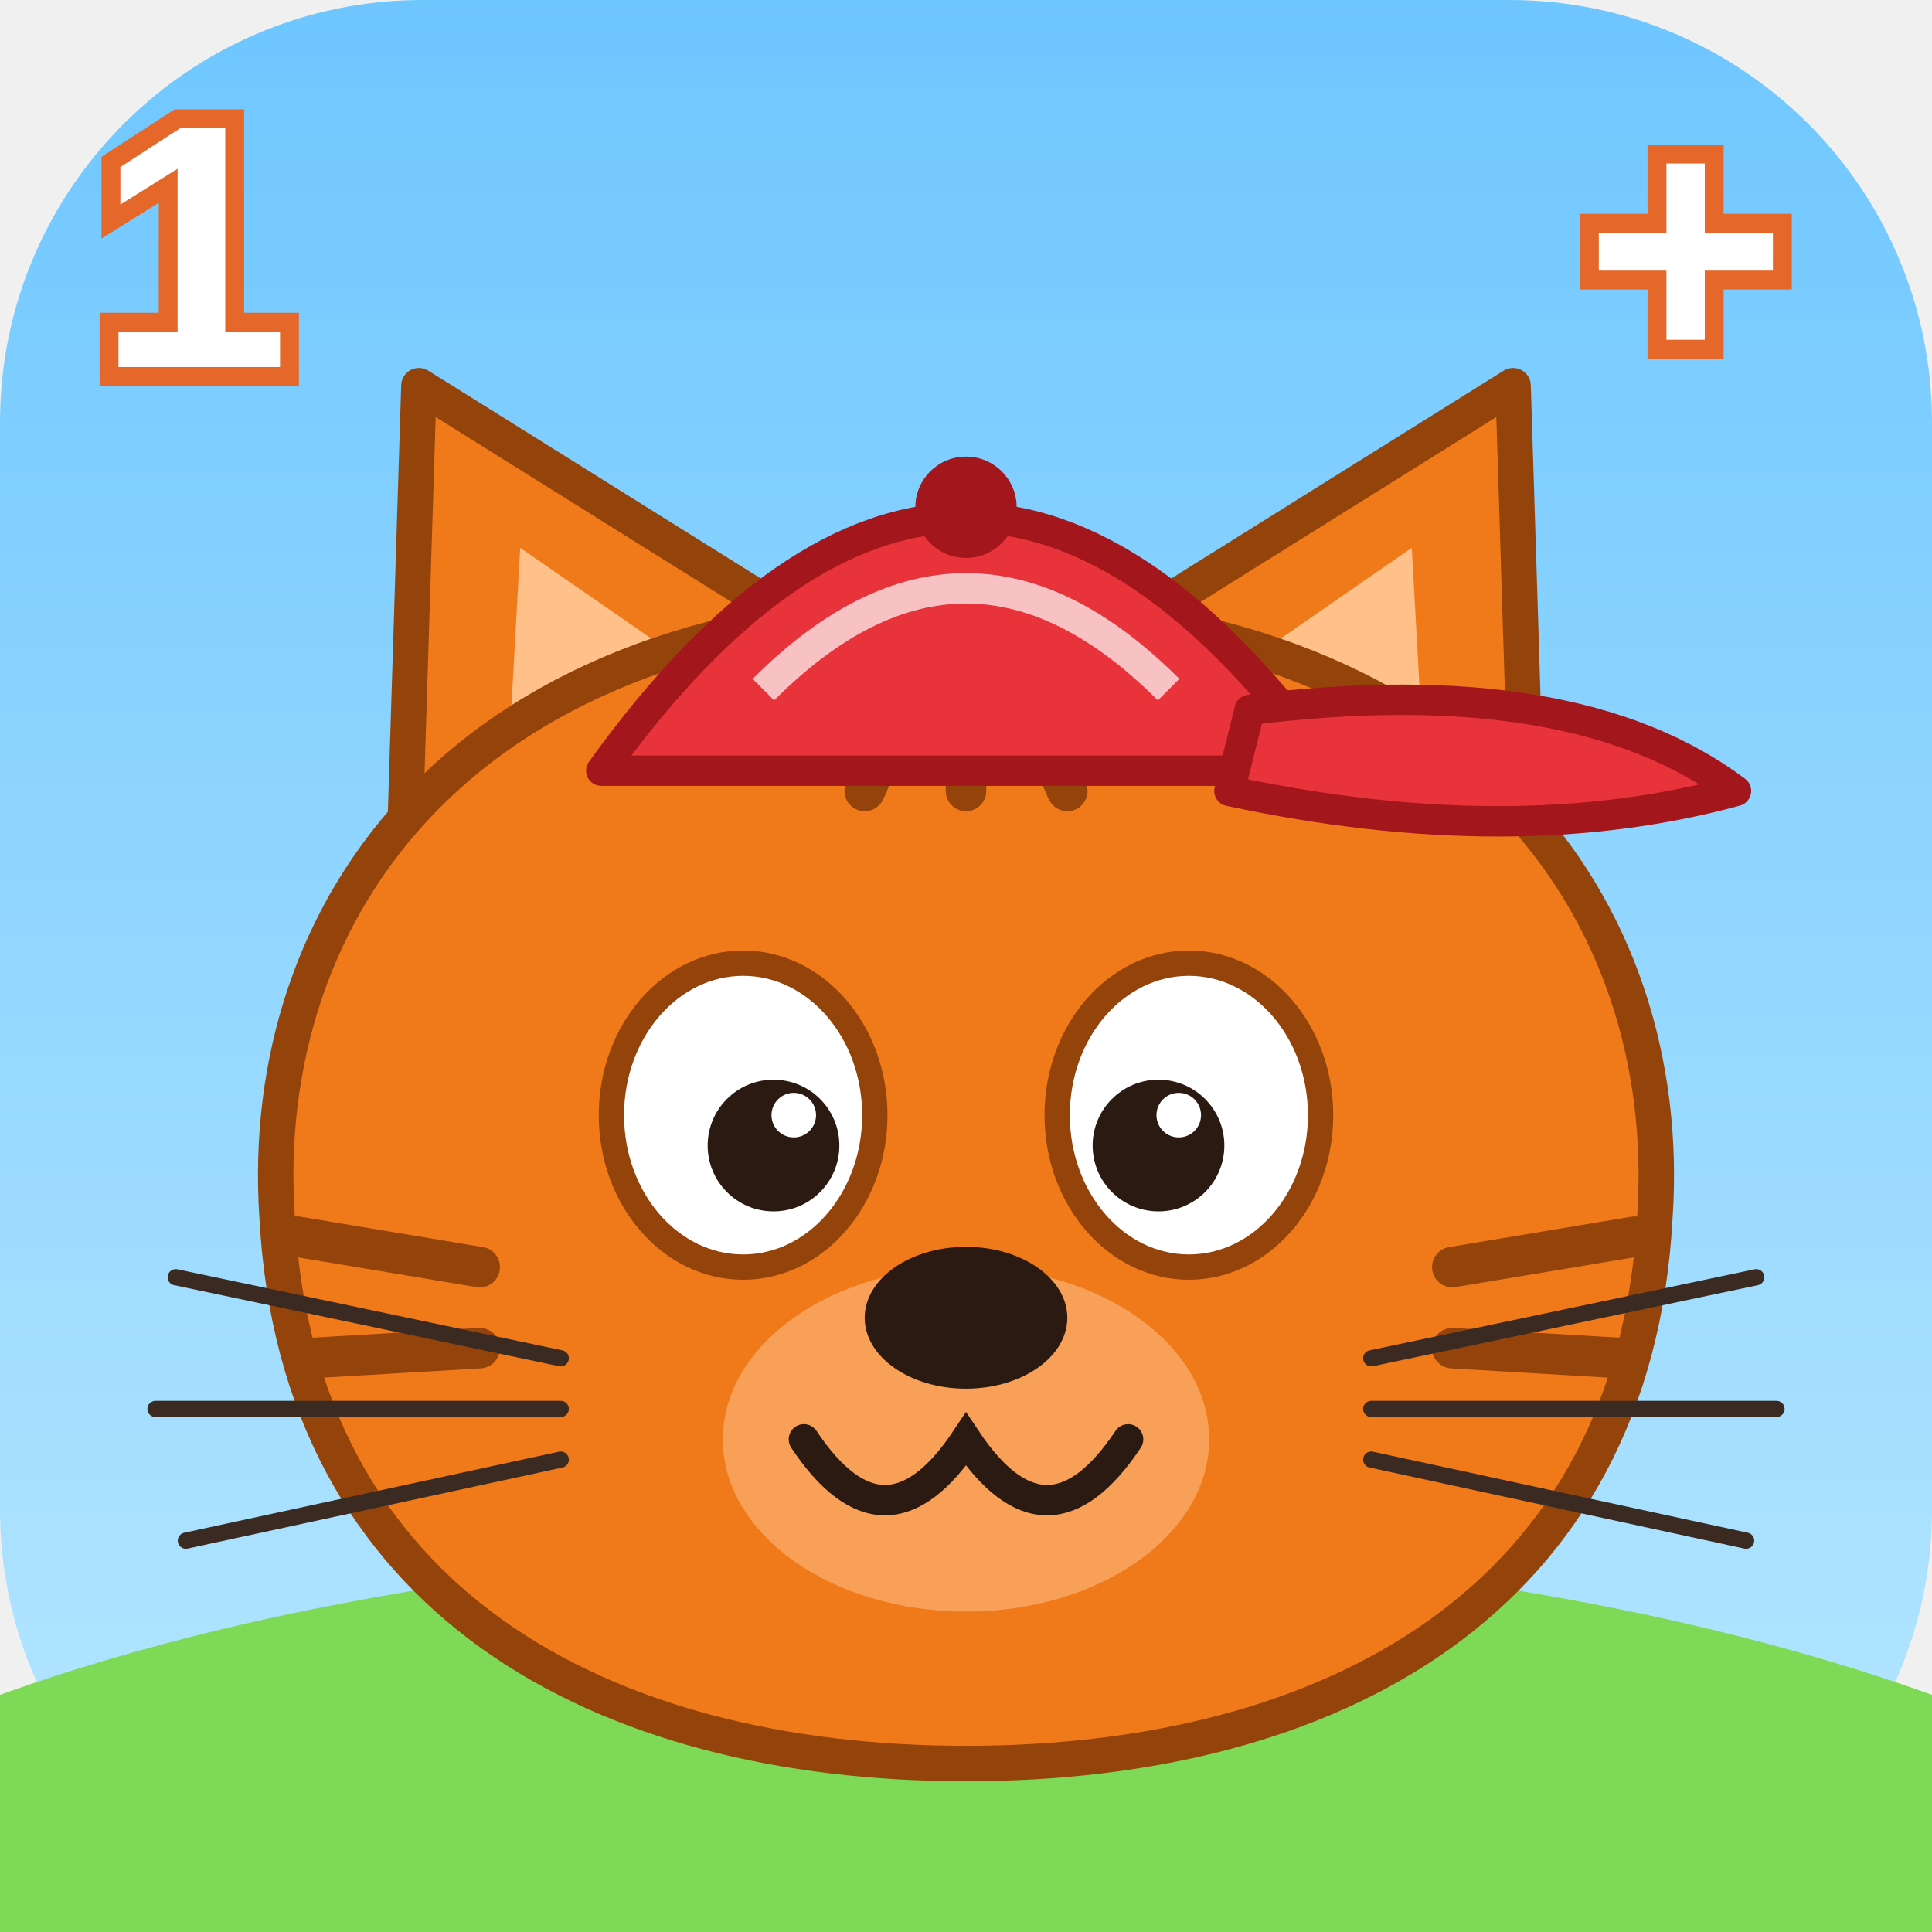
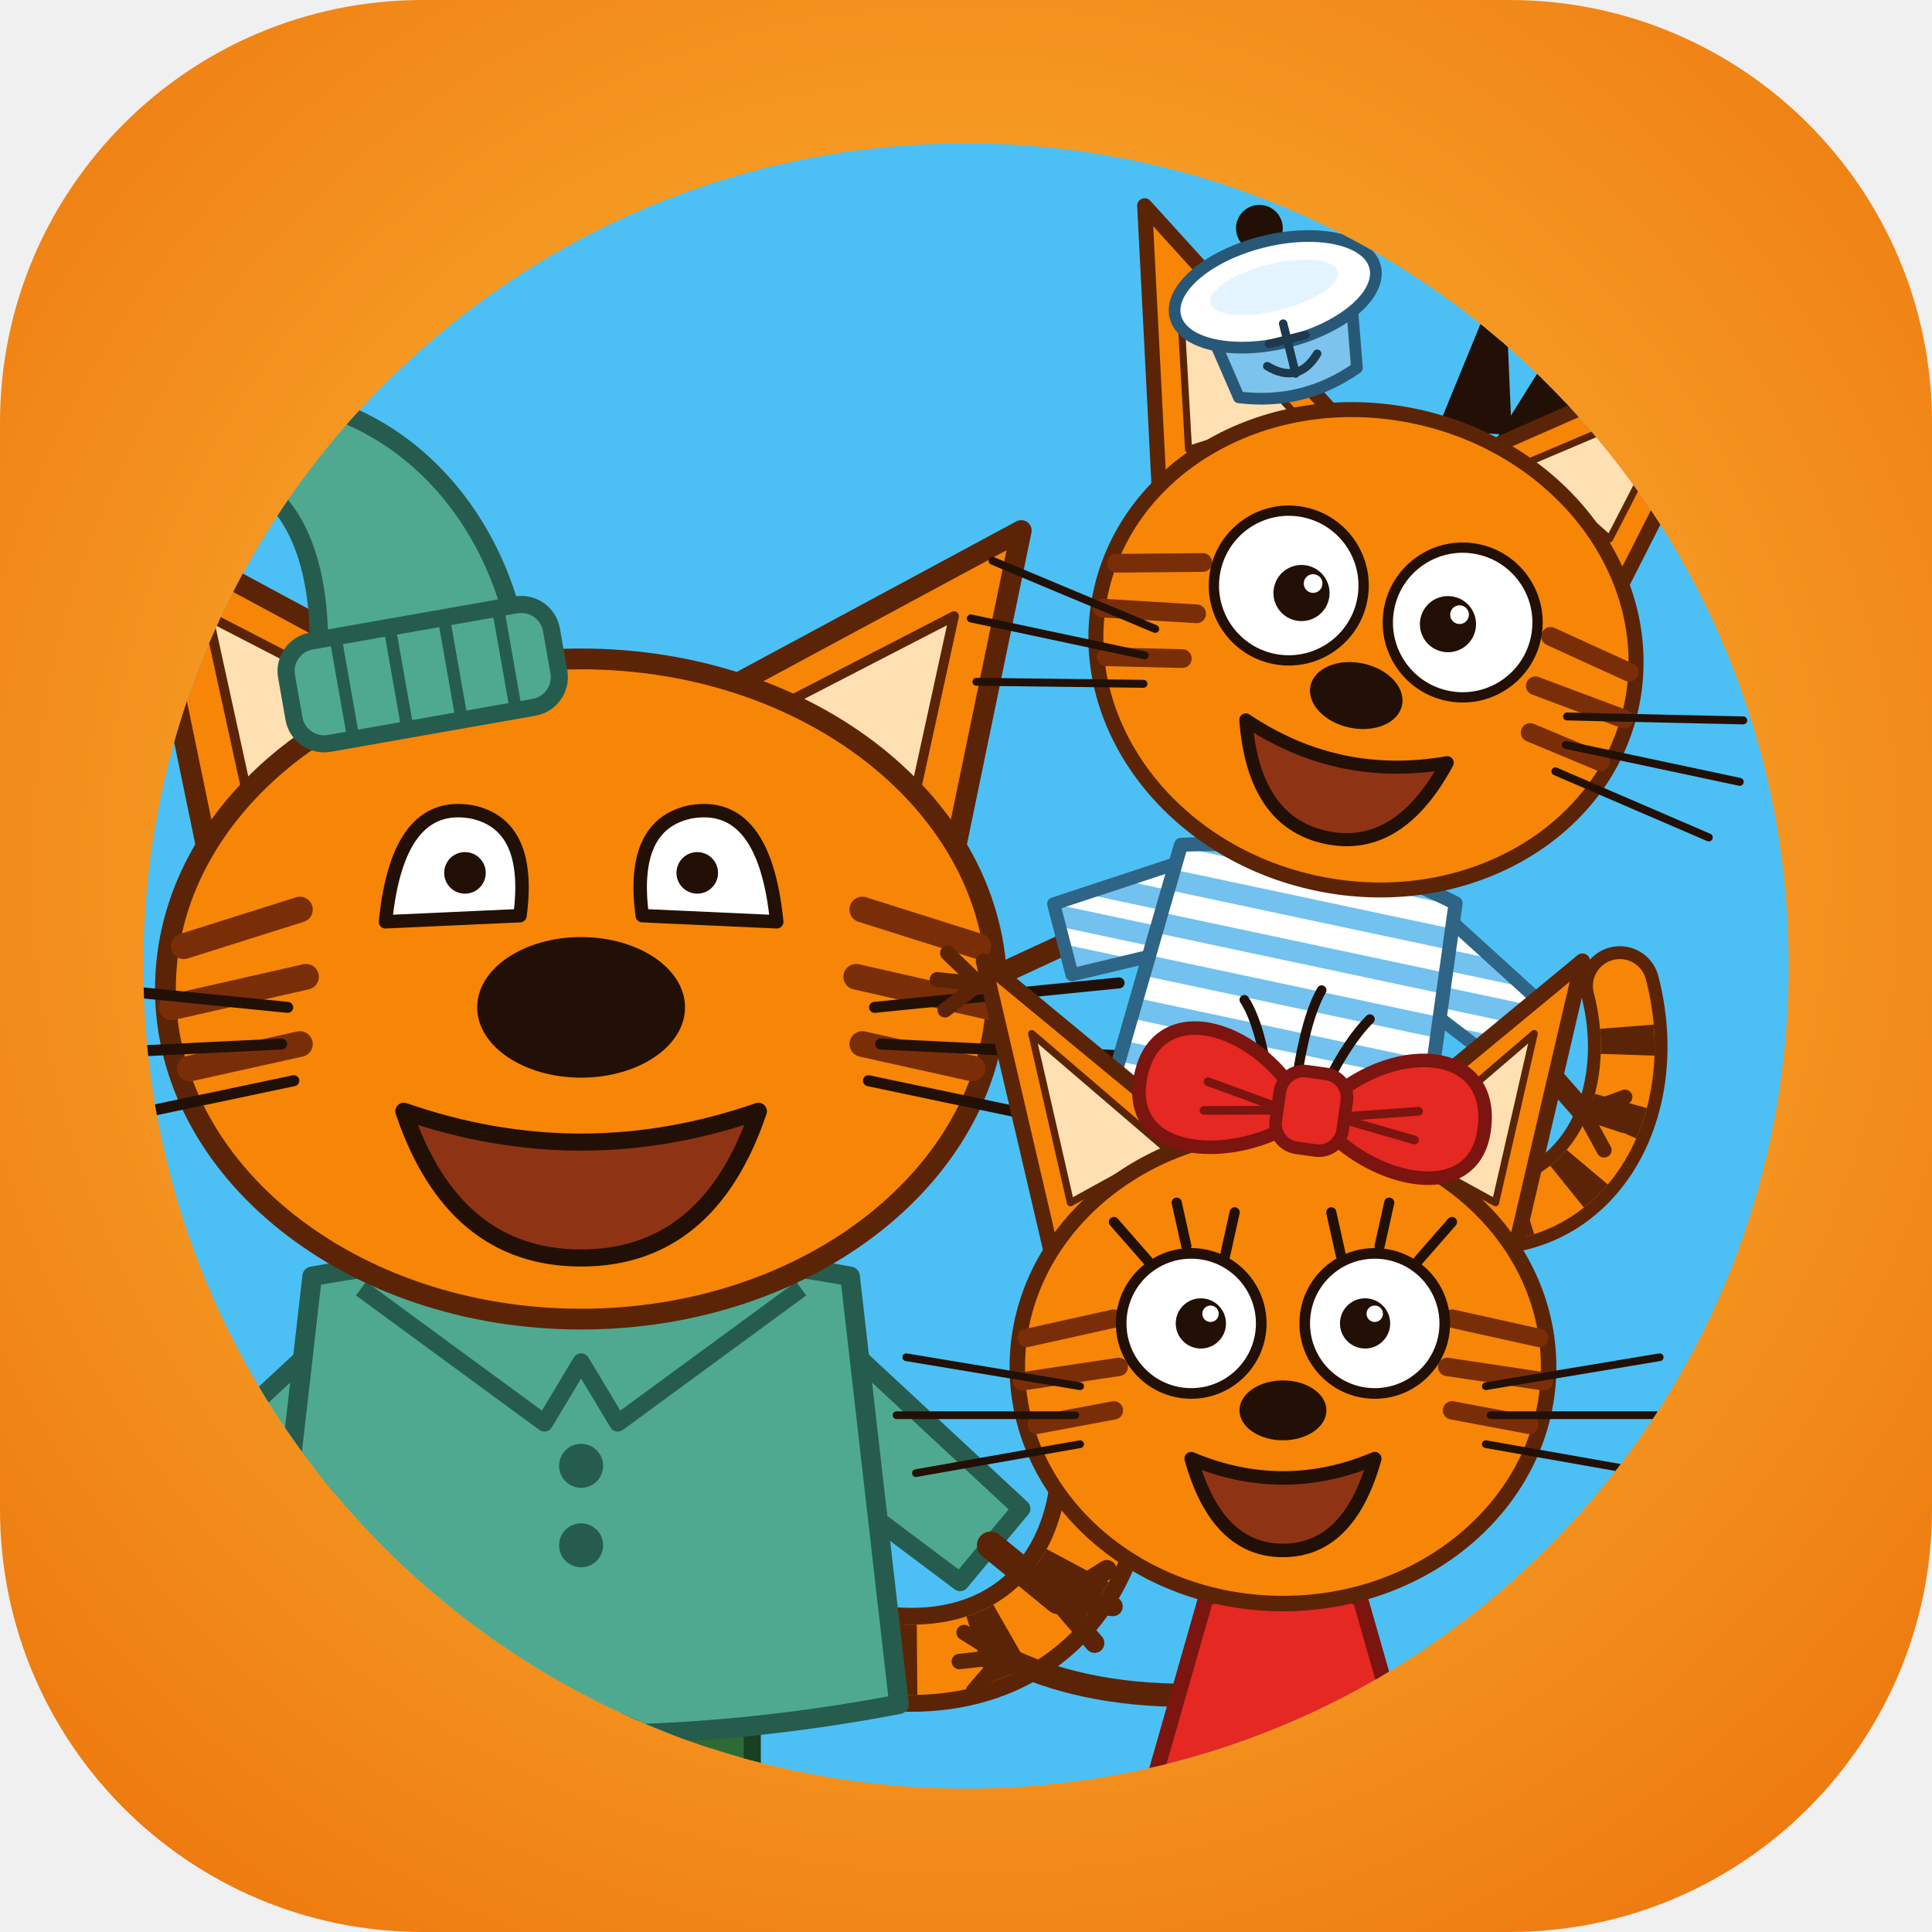
<svg xmlns="http://www.w3.org/2000/svg" viewBox="0 0 512 512">
  <defs>
-     <linearGradient id="g" x1="0" y1="0" x2="0" y2="1">
-       <stop offset="0" stop-color="#6EC6FF" />
-       <stop offset="1" stop-color="#B9E8FF" />
-     </linearGradient>
+     <radialGradient id="bg" cx="50%" cy="45%" r="65%">
+       <stop offset="0%" stop-color="#FFC23C" />
+       <stop offset="100%" stop-color="#EE7B10" />
+     </radialGradient>
+     <clipPath id="circ">
+       <circle cx="256" cy="256" r="218.0" />
+     </clipPath>
  </defs>
-   <rect width="512" height="512" rx="112" fill="url(#g)" />
-   <ellipse cx="256" cy="560" rx="380" ry="150" fill="#7ED957" />
-   <g transform="translate(-12.4878 48.51512) scale(2.684878)">
-     <g class="head">
-       <path d="M44 84 L46 20 L94 50 Z" fill="#F07A1A" stroke="#94440A" stroke-width="3.5" stroke-linejoin="round" />
-       <path d="M54 72 L56 36 L82 54 Z" fill="#FFC08A" />
-       <path d="M156 84 L154 20 L106 50 Z" fill="#F07A1A" stroke="#94440A" stroke-width="3.5" stroke-linejoin="round" />
-       <path d="M146 72 L144 36 L118 54 Z" fill="#FFC08A" />
-       <path d="M100 42 C 150 42, 170 72, 168 102 C 166 140, 136 156, 100 156 C 64 156, 34 140, 32 102 C 30 72, 50 42, 100 42 Z" fill="#F07A1A" stroke="#94440A" stroke-width="3.5" />
-       <g stroke="#94440A" stroke-width="4" stroke-linecap="round" fill="none">
-         <path d="M90 46 q3 8 0 14" />
-         <path d="M100 44 v16" />
-         <path d="M110 46 q-3 8 0 14" />
-         <path d="M34 104 l18 3" />
-         <path d="M35 116 l17 -1" />
-         <path d="M166 104 l-18 3" />
-         <path d="M165 116 l-17 -1" />
+   <rect width="512" height="512" rx="112" fill="url(#bg)" />
+   <circle cx="256" cy="256" r="218.0" fill="#4CC0F4" />
+   <g clip-path="url(#circ)">
+     <g transform="translate(0.0 0.0) scale(1.000)">
+       <g transform="translate(-8 92) scale(1.62)">
+         <path d="M146 214 C 180 220, 194 188, 180 160" stroke="#5C2406" stroke-width="17" fill="none" stroke-linecap="round" />
+         <path d="M146 214 C 180 220, 194 188, 180 160" stroke="#F78506" stroke-width="11.5" fill="none" stroke-linecap="round" />
+         <path d="M146 214 C 180 220, 194 188, 180 160" stroke="#5C2406" stroke-width="11.5" fill="none" stroke-dasharray="6 10" stroke-dashoffset="-3" />
+         <g stroke-linecap="round">
+           <line x1="82" y1="226" x2="82" y2="253" stroke="#5C2406" stroke-width="6" />
+           <line x1="118" y1="226" x2="118" y2="253" stroke="#5C2406" stroke-width="6" />
+         </g>
+         <rect x="72" y="218" width="20" height="24" rx="3" fill="#2E6A36" stroke="#194020" stroke-width="2.8" />
+         <rect x="108" y="218" width="20" height="24" rx="3" fill="#2E6A36" stroke="#194020" stroke-width="2.8" />
+         <ellipse cx="78" cy="256" rx="12" ry="6.5" fill="#6D3110" stroke="#221006" stroke-width="2.2" />
+         <ellipse cx="122" cy="256" rx="12" ry="6.5" fill="#6D3110" stroke="#221006" stroke-width="2.2" />
+         <g class="arm arm-l">
+           <path d="M56 164 L28 190 L38 202 L62 184 Z" fill="#4FA990" stroke="#265C4E" stroke-width="3" stroke-linejoin="round" />
+           <line x1="33" y1="196" x2="22" y2="205" stroke="#5C2406" stroke-width="4.5" stroke-linecap="round" />
+           <g stroke="#5C2406" stroke-width="3.2" stroke-linecap="round">
+             <line x1="22" y1="205" x2="14" y2="200" />
+             <line x1="22" y1="205" x2="13" y2="206" />
+             <line x1="22" y1="205" x2="16" y2="212" />
+           </g>
+         </g>
+         <g class="arm arm-r">
+           <path d="M144 164 L172 190 L162 202 L138 184 Z" fill="#4FA990" stroke="#265C4E" stroke-width="3" stroke-linejoin="round" />
+           <line x1="167" y1="196" x2="178" y2="205" stroke="#5C2406" stroke-width="4.5" stroke-linecap="round" />
+           <g stroke="#5C2406" stroke-width="3.2" stroke-linecap="round">
+             <line x1="178" y1="205" x2="186" y2="200" />
+             <line x1="178" y1="205" x2="187" y2="206" />
+             <line x1="178" y1="205" x2="184" y2="212" />
+           </g>
+         </g>
+         <path d="M56 152 Q100 144 144 152 L152 222 Q100 232 48 222 Z" fill="#4FA990" stroke="#265C4E" stroke-width="3.2" stroke-linejoin="round" />
+         <path d="M64 154 L94 176 L100 166 L106 176 L136 154" fill="none" stroke="#265C4E" stroke-width="2.8" stroke-linejoin="round" />
+         <circle cx="100" cy="183" r="3.6" fill="#265C4E" />
+         <circle cx="100" cy="196" r="3.6" fill="#265C4E" />
+         <g class="head">
+           <path d="M40 88 L28 30 L80 58 Z" fill="#F78506" stroke="#5C2406" stroke-width="3.4" stroke-linejoin="round" />
+           <path d="M46 76 L39 44 L70 60 Z" fill="#FFE0B2" stroke="#5C2406" stroke-width="1.6" stroke-linejoin="round" />
+           <path d="M160 88 L172 30 L120 58 Z" fill="#F78506" stroke="#5C2406" stroke-width="3.4" stroke-linejoin="round" />
+           <path d="M154 76 L161 44 L130 60 Z" fill="#FFE0B2" stroke="#5C2406" stroke-width="1.6" stroke-linejoin="round" />
+           <ellipse cx="100" cy="105" rx="68" ry="54" fill="#F78506" stroke="#5C2406" stroke-width="3.4" />
+           <g stroke="#7A2E08" stroke-width="4.2" stroke-linecap="round">
+             <path d="M35 98 L54 92" />
+             <path d="M33 108 L55 103" />
+             <path d="M36 118 L54 114" />
+             <path d="M165 98 L146 92" />
+             <path d="M167 108 L145 103" />
+             <path d="M164 118 L146 114" />
+           </g>
+           <g class="eyes">
+             <path d="M68 94 Q70 74 82 76 Q92 78 90 93 Z" fill="#fff" stroke="#221006" stroke-width="2.2" stroke-linejoin="round" />
+             <path d="M110 93 Q108 78 118 76 Q130 74 132 94 Z" fill="#fff" stroke="#221006" stroke-width="2.2" stroke-linejoin="round" />
+             <g class="pupils">
+               <circle cx="81" cy="86" r="3.4" fill="#221006" />
+               <circle cx="119" cy="86" r="3.4" fill="#221006" />
+             </g>
+           </g>
+           <ellipse cx="100" cy="108" rx="17" ry="11.5" fill="#221006" />
+           <g class="mouth">
+             <path class="m-happy" d="M71 125 Q100 135.08 129 125 Q120.88 149 100 149 Q79.12 149 71 125 Z" fill="#8E3415" stroke="#221006" stroke-width="2.8" stroke-linejoin="round" />
+             <g class="m-wow" display="none">
+               <path d="M69 123 Q100 128 131 123 Q123.2 155 100 155 Q76.8 155 69 123 Z" fill="#8E3415" stroke="#221006" stroke-width="2.8" stroke-linejoin="round" />
+               <ellipse cx="100" cy="147.8" rx="12.18" ry="6.72" fill="#E85C5C" />
+             </g>
+             <path class="m-sad" display="none" d="M76 143 Q100 127 124 143" fill="none" stroke="#221006" stroke-width="3.2" stroke-linecap="round" />
+           </g>
+           <g stroke="#221006" stroke-width="1.8" stroke-linecap="round">
+             <path d="M52 108 L12 104" />
+             <path d="M51 114 L10 116" />
+             <path d="M53 120 L15 128" />
+             <path d="M148 108 L188 104" />
+             <path d="M149 114 L190 116" />
+             <path d="M147 120 L185 128" />
+           </g>
+           <g class="hat">
+             <path d="M90 50 C 86 24, 66 6, 42 8 C 28 9, 20 18, 22 27 C 24 24, 30 20, 38 20 C 52 20, 58 34, 57 52 Z" fill="#4FA990" stroke="#265C4E" stroke-width="3" stroke-linejoin="round" />
+             <circle cx="22" cy="28" r="6.5" fill="#2E5D55" stroke="#1E3F39" stroke-width="2" />
+             <rect x="52" y="45" width="44" height="17" rx="5" transform="rotate(-10 74 53)" fill="#4FA990" stroke="#265C4E" stroke-width="2.8" />
+             <g stroke="#265C4E" stroke-width="2" transform="rotate(-10 74 53)">
+               <line x1="61" y1="46" x2="61" y2="61" />
+               <line x1="70" y1="46" x2="70" y2="61" />
+               <line x1="79" y1="46" x2="79" y2="61" />
+               <line x1="88" y1="46" x2="88" y2="61" />
+             </g>
+           </g>
+         </g>
      </g>
-       <ellipse cx="100" cy="124" rx="24" ry="17" fill="#FFC08A" opacity=".55" />
-       <g class="eyes">
-         <ellipse cx="78" cy="92" rx="13" ry="15" fill="#fff" stroke="#94440A" stroke-width="2.5" />
-         <ellipse cx="122" cy="92" rx="13" ry="15" fill="#fff" stroke="#94440A" stroke-width="2.5" />
-         <g class="pupils">
-           <circle cx="81" cy="95" r="6.5" fill="#2B1A12" />
-           <circle cx="83" cy="92" r="2.2" fill="#fff" />
-           <circle cx="119" cy="95" r="6.5" fill="#2B1A12" />
-           <circle cx="121" cy="92" r="2.2" fill="#fff" />
+       <g transform="translate(238 42) scale(1.24) rotate(12 100 105)">
+         <path d="M134 218 C 168 224, 182 192, 168 164" stroke="#5C2406" stroke-width="17" fill="none" stroke-linecap="round" />
+         <path d="M134 218 C 168 224, 182 192, 168 164" stroke="#F78506" stroke-width="11.5" fill="none" stroke-linecap="round" />
+         <path d="M134 218 C 168 224, 182 192, 168 164" stroke="#5C2406" stroke-width="11.5" fill="none" stroke-dasharray="6 10" stroke-dashoffset="-3" />
+         <g stroke="#5C2406" stroke-width="5.2" stroke-linecap="round">
+           <line x1="85" y1="224" x2="85" y2="253" />
+           <line x1="115" y1="224" x2="115" y2="253" />
+         </g>
+         <ellipse cx="81" cy="256" rx="12" ry="6.5" fill="#6D3110" stroke="#221006" stroke-width="2.2" />
+         <ellipse cx="119" cy="256" rx="12" ry="6.5" fill="#6D3110" stroke="#221006" stroke-width="2.2" />
+         <path d="M72 204 L128 204 L132 232 L104 232 L100 222 L96 232 L68 232 Z" fill="#4FA3D9" stroke="#28648C" stroke-width="3" stroke-linejoin="round" />
+         <defs>
+           <clipPath id="korzhik-shirt-2">
+             <path d="M70 154 Q100 146 130 154 L134 210 Q100 216 66 210 Z" />
+           </clipPath>
+           <clipPath id="korzhik-sl-2">
+             <path d="M70 158 L46 172 L53 186 L74 176 Z" />
+           </clipPath>
+           <clipPath id="korzhik-sr-2">
+             <path d="M130 158 L154 172 L147 186 L126 176 Z" />
+           </clipPath>
+         </defs>
+         <g class="arm arm-l">
+           <line x1="50" y1="180" x2="34" y2="192" stroke="#5C2406" stroke-width="4.6" stroke-linecap="round" />
+           <g stroke="#5C2406" stroke-width="3.2" stroke-linecap="round">
+             <line x1="34" y1="192" x2="26" y2="187" />
+             <line x1="34" y1="192" x2="25" y2="193" />
+             <line x1="34" y1="192" x2="28" y2="199" />
+           </g>
+           <path d="M70 158 L46 172 L53 186 L74 176 Z" fill="#fff" />
+           <g clip-path="url(#korzhik-sl-2)">
+             <rect x="20" y="156" width="160" height="4.5" fill="#72C1EE" />
+             <rect x="20" y="164" width="160" height="4.5" fill="#72C1EE" />
+             <rect x="20" y="172" width="160" height="4.5" fill="#72C1EE" />
+             <rect x="20" y="180" width="160" height="4.5" fill="#72C1EE" />
+             <rect x="20" y="188" width="160" height="4.5" fill="#72C1EE" />
+           </g>
+           <path d="M70 158 L46 172 L53 186 L74 176 Z" fill="none" stroke="#2E6485" stroke-width="2.8" stroke-linejoin="round" />
+         </g>
+         <g class="arm arm-r">
+           <line x1="150" y1="180" x2="166" y2="192" stroke="#5C2406" stroke-width="4.6" stroke-linecap="round" />
+           <g stroke="#5C2406" stroke-width="3.2" stroke-linecap="round">
+             <line x1="166" y1="192" x2="174" y2="187" />
+             <line x1="166" y1="192" x2="175" y2="193" />
+             <line x1="166" y1="192" x2="172" y2="199" />
+           </g>
+           <path d="M130 158 L154 172 L147 186 L126 176 Z" fill="#fff" />
+           <g clip-path="url(#korzhik-sr-2)">
+             <rect x="20" y="156" width="160" height="4.5" fill="#72C1EE" />
+             <rect x="20" y="164" width="160" height="4.5" fill="#72C1EE" />
+             <rect x="20" y="172" width="160" height="4.5" fill="#72C1EE" />
+             <rect x="20" y="180" width="160" height="4.5" fill="#72C1EE" />
+             <rect x="20" y="188" width="160" height="4.5" fill="#72C1EE" />
+           </g>
+           <path d="M130 158 L154 172 L147 186 L126 176 Z" fill="none" stroke="#2E6485" stroke-width="2.8" stroke-linejoin="round" />
+         </g>
+         <path d="M70 154 Q100 146 130 154 L134 210 Q100 216 66 210 Z" fill="#fff" />
+         <g clip-path="url(#korzhik-shirt-2)">
+           <rect x="20" y="150" width="160" height="4.5" fill="#72C1EE" />
+           <rect x="20" y="159.5" width="160" height="4.5" fill="#72C1EE" />
+           <rect x="20" y="169" width="160" height="4.5" fill="#72C1EE" />
+           <rect x="20" y="178.5" width="160" height="4.5" fill="#72C1EE" />
+           <rect x="20" y="188" width="160" height="4.5" fill="#72C1EE" />
+           <rect x="20" y="197.5" width="160" height="4.5" fill="#72C1EE" />
+           <rect x="20" y="207" width="160" height="4.5" fill="#72C1EE" />
+         </g>
+         <path d="M70 154 Q100 146 130 154 L134 210 Q100 216 66 210 Z" fill="none" stroke="#2E6485" stroke-width="3" stroke-linejoin="round" />
+         <g class="head">
+           <path d="M106 55 L112 22 L120 53 Z" fill="#221006" stroke="#221006" stroke-width="1.5" stroke-linejoin="round" />
+           <path d="M118 57 L130 24 L132 58 Z" fill="#221006" stroke="#221006" stroke-width="1.5" stroke-linejoin="round" />
+           <path d="M50 82 L34 22 L84 58 Z" fill="#F78506" stroke="#5C2406" stroke-width="3.2" stroke-linejoin="round" />
+           <path d="M54 71 L45 38 L75 59 Z" fill="#FFE0B2" stroke="#5C2406" stroke-width="1.5" stroke-linejoin="round" />
+           <path d="M150 82 L166 22 L116 58 Z" fill="#F78506" stroke="#5C2406" stroke-width="3.2" stroke-linejoin="round" />
+           <path d="M146 71 L155 38 L125 59 Z" fill="#FFE0B2" stroke="#5C2406" stroke-width="1.5" stroke-linejoin="round" />
+           <ellipse cx="100" cy="105" rx="58" ry="51" fill="#F78506" stroke="#5C2406" stroke-width="3.2" />
+           <g stroke="#7A2E08" stroke-width="4" stroke-linecap="round">
+             <path d="M44 98 L62 94" />
+             <path d="M43 108 L63 105" />
+             <path d="M46 118 L62 115" />
+             <path d="M156 98 L138 94" />
+             <path d="M157 108 L137 105" />
+             <path d="M154 118 L138 115" />
+           </g>
+           <g class="eyes">
+             <circle cx="81" cy="95" r="16" fill="#fff" stroke="#221006" stroke-width="2.2" />
+             <circle cx="119" cy="95" r="16" fill="#fff" stroke="#221006" stroke-width="2.2" />
+             <g class="pupils">
+               <circle cx="84" cy="96" r="6" fill="#221006" />
+               <circle cx="86" cy="93.5" r="2" fill="#fff" />
+               <circle cx="116" cy="96" r="6" fill="#221006" />
+               <circle cx="118" cy="93.5" r="2" fill="#fff" />
+             </g>
+           </g>
+           <ellipse cx="100" cy="115" rx="10" ry="7" fill="#221006" />
+           <g class="mouth">
+             <path class="m-happy" d="M78 125 Q100 133.82 122 125 Q115.84 146 100 146 Q84.16 146 78 125 Z" fill="#8E3415" stroke="#221006" stroke-width="2.8" stroke-linejoin="round" />
+             <g class="m-wow" display="none">
+               <path d="M76 123 Q100 128 124 123 Q117.6 151.25 100 151.25 Q82.4 151.25 76 123 Z" fill="#8E3415" stroke="#221006" stroke-width="2.8" stroke-linejoin="round" />
+               <ellipse cx="100" cy="144.95" rx="9.24" ry="5.88" fill="#E85C5C" />
+             </g>
+             <path class="m-sad" display="none" d="M83 140.75 Q100 127 117 140.75" fill="none" stroke="#221006" stroke-width="3.2" stroke-linecap="round" />
+           </g>
+           <g stroke="#221006" stroke-width="1.7" stroke-linecap="round">
+             <path d="M55 110 L18 103" />
+             <path d="M54 116 L16 116" />
+             <path d="M55 122 L20 129" />
+             <path d="M145 110 L182 103" />
+             <path d="M146 116 L184 116" />
+             <path d="M145 122 L180 129" />
+           </g>
+           <g class="sailor-hat" transform="translate(66 36) rotate(-26)">
+             <circle cx="0" cy="-16" r="5" fill="#221006" />
+             <path d="M-16 0 L-13 18 Q0 23 13 18 L16 0 Z" fill="#7CC4ED" stroke="#285878" stroke-width="2.5" stroke-linejoin="round" />
+             <ellipse cx="0" cy="-2" rx="22" ry="11" fill="#FFFFFF" stroke="#285878" stroke-width="2.5" />
+             <ellipse cx="0" cy="-3" rx="14" ry="5" fill="#E3F4FF" />
+             <g stroke="#1C394D" stroke-width="1.8" fill="none" stroke-linecap="round" stroke-linejoin="round">
+               <line x1="0" y1="5" x2="0" y2="16" />
+               <line x1="-4" y1="8.5" x2="4" y2="8.5" />
+               <path d="M-5.5 13 Q0 18.5 5.5 13" />
+             </g>
+           </g>
        </g>
      </g>
-       <ellipse cx="100" cy="112" rx="10" ry="7" fill="#2B1A12" />
-       <g class="mouth" stroke="#2B1A12" stroke-width="3" fill="none" stroke-linecap="round">
-         <path class="m-happy" d="M84 124 Q92 136 100 124 Q108 136 116 124" />
-         <ellipse class="m-wow" display="none" cx="100" cy="132" rx="7" ry="9" fill="#8A2C1C" stroke-width="2.5" />
-         <path class="m-sad" display="none" d="M88 134 Q100 126 112 134" />
-       </g>
-       <g stroke="#3a2a22" stroke-width="1.6" stroke-linecap="round">
-         <path d="M60 116 L22 108" />
-         <path d="M60 121 L20 121" />
-         <path d="M60 126 L23 134" />
-         <path d="M140 116 L178 108" />
-         <path d="M140 121 L180 121" />
-         <path d="M140 126 L177 134" />
+       <g transform="translate(212 224) scale(1.28)">
+         <path d="M130 222 C 164 228, 178 196, 164 168" stroke="#5C2406" stroke-width="17" fill="none" stroke-linecap="round" />
+         <path d="M130 222 C 164 228, 178 196, 164 168" stroke="#F78506" stroke-width="11.5" fill="none" stroke-linecap="round" />
+         <path d="M130 222 C 164 228, 178 196, 164 168" stroke="#5C2406" stroke-width="11.5" fill="none" stroke-dasharray="6 10" stroke-dashoffset="-3" />
+         <g stroke="#5C2406" stroke-width="5" stroke-linecap="round">
+           <line x1="88" y1="224" x2="88" y2="253" />
+           <line x1="112" y1="224" x2="112" y2="253" />
+         </g>
+         <ellipse cx="84" cy="256" rx="12" ry="6.5" fill="#6D3110" stroke="#221006" stroke-width="2.2" />
+         <ellipse cx="116" cy="256" rx="12" ry="6.5" fill="#6D3110" stroke="#221006" stroke-width="2.2" />
+         <g class="arm arm-l">
+           <path d="M80 176 Q58 176 42 168" stroke="#5C2406" stroke-width="4.8" fill="none" stroke-linecap="round" />
+           <g stroke="#5C2406" stroke-width="3.2" stroke-linecap="round">
+             <line x1="42" y1="168" x2="34" y2="163" />
+             <line x1="42" y1="168" x2="33" y2="169" />
+             <line x1="42" y1="168" x2="36" y2="175" />
+           </g>
+         </g>
+         <g class="arm arm-r">
+           <path d="M120 176 Q142 176 158 168" stroke="#5C2406" stroke-width="4.8" fill="none" stroke-linecap="round" />
+           <g stroke="#5C2406" stroke-width="3.2" stroke-linecap="round">
+             <line x1="158" y1="168" x2="166" y2="163" />
+             <line x1="158" y1="168" x2="167" y2="169" />
+             <line x1="158" y1="168" x2="164" y2="175" />
+           </g>
+         </g>
+         <path d="M84 156 Q100 150 116 156 L136 226 Q100 234 64 226 Z" fill="#E52822" stroke="#7C1410" stroke-width="3.2" stroke-linejoin="round" />
+         <g class="head">
+           <g stroke="#221006" stroke-width="2" fill="none" stroke-linecap="round">
+             <path d="M98 56 Q96 38 92 32" />
+             <path d="M102 55 Q104 37 108 30" />
+             <path d="M106 56 Q112 42 118 36" />
+           </g>
+           <path d="M52 84 L38 24 L84 62 Z" fill="#F78506" stroke="#5C2406" stroke-width="3.2" stroke-linejoin="round" />
+           <path d="M56 74 L48 39 L76 63 Z" fill="#FFE0B2" stroke="#5C2406" stroke-width="1.5" stroke-linejoin="round" />
+           <path d="M148 84 L162 24 L116 62 Z" fill="#F78506" stroke="#5C2406" stroke-width="3.2" stroke-linejoin="round" />
+           <path d="M144 74 L152 39 L124 63 Z" fill="#FFE0B2" stroke="#5C2406" stroke-width="1.5" stroke-linejoin="round" />
+           <ellipse cx="100" cy="108" rx="55" ry="49" fill="#F78506" stroke="#5C2406" stroke-width="3.2" />
+           <g stroke="#7A2E08" stroke-width="3.8" stroke-linecap="round">
+             <path d="M47 102 L65 98" />
+             <path d="M46 111 L66 108" />
+             <path d="M49 120 L65 117" />
+             <path d="M153 102 L135 98" />
+             <path d="M154 111 L134 108" />
+             <path d="M151 120 L135 117" />
+           </g>
+           <g class="eyes">
+             <g stroke="#221006" stroke-width="2.1" stroke-linecap="round">
+               <line x1="72" y1="86" x2="65" y2="78" />
+               <line x1="80" y1="83" x2="78" y2="74" />
+               <line x1="88" y1="85" x2="90" y2="76" />
+               <line x1="112" y1="85" x2="110" y2="76" />
+               <line x1="120" y1="83" x2="122" y2="74" />
+               <line x1="128" y1="86" x2="135" y2="78" />
+             </g>
+             <circle cx="81" cy="99" r="14.5" fill="#fff" stroke="#221006" stroke-width="2.2" />
+             <circle cx="119" cy="99" r="14.5" fill="#fff" stroke="#221006" stroke-width="2.2" />
+             <g class="pupils">
+               <circle cx="83" cy="99" r="5.2" fill="#221006" />
+               <circle cx="85" cy="97" r="1.7" fill="#fff" />
+               <circle cx="117" cy="99" r="5.2" fill="#221006" />
+               <circle cx="119" cy="97" r="1.7" fill="#fff" />
+             </g>
+           </g>
+           <ellipse cx="100" cy="117" rx="9" ry="6.2" fill="#221006" />
+           <g class="mouth">
+             <path class="m-happy" d="M81 127 Q100 134.98 119 127 Q113.68 146 100 146 Q86.32 146 81 127 Z" fill="#8E3415" stroke="#221006" stroke-width="2.8" stroke-linejoin="round" />
+             <g class="m-wow" display="none">
+               <path d="M79 125 Q100 130 121 125 Q115.2 150.75 100 150.75 Q84.8 150.75 79 125 Z" fill="#8E3415" stroke="#221006" stroke-width="2.8" stroke-linejoin="round" />
+               <ellipse cx="100" cy="145.05" rx="7.98" ry="5.32" fill="#E85C5C" />
+             </g>
+             <path class="m-sad" display="none" d="M86 141.25 Q100 129 114 141.25" fill="none" stroke="#221006" stroke-width="3.2" stroke-linecap="round" />
+           </g>
+           <g stroke="#221006" stroke-width="1.6" stroke-linecap="round">
+             <path d="M58 112 L22 106" />
+             <path d="M57 118 L20 118" />
+             <path d="M58 124 L24 130" />
+             <path d="M142 112 L178 106" />
+             <path d="M143 118 L180 118" />
+             <path d="M142 124 L176 130" />
+           </g>
+           <g class="bow" transform="rotate(8 106 54)">
+             <path d="M104 54 C 92 38, 70 36, 70 54 C 70 70, 92 68, 104 57 Z" fill="#E52822" stroke="#7C1410" stroke-width="2.8" stroke-linejoin="round" />
+             <path d="M108 54 C 120 38, 142 36, 142 54 C 142 70, 120 68, 108 57 Z" fill="#E52822" stroke="#7C1410" stroke-width="2.8" stroke-linejoin="round" />
+             <path d="M84 52 L98 55 M84 58 L98 56 M128 52 L114 55 M128 58 L114 56" stroke="#7C1410" stroke-width="1.8" stroke-linecap="round" />
+             <rect x="99" y="47" width="14" height="16" rx="5" fill="#E52822" stroke="#7C1410" stroke-width="2.6" />
+           </g>
+         </g>
      </g>
    </g>
-     <g class="cap">
-       <path d="M64 58 Q100 8 136 58 Z" fill="#E8333A" stroke="#A3161C" stroke-width="3" stroke-linejoin="round" />
-       <path d="M128 52 Q160 48 176 60 Q154 66 126 60 Z" fill="#E8333A" stroke="#A3161C" stroke-width="3" stroke-linejoin="round" />
-       <circle cx="100" cy="32" r="5" fill="#A3161C" />
-       <path d="M80 50 Q100 30 120 50" stroke="#fff" stroke-width="3" fill="none" opacity=".7" />
-     </g>
-   </g>
-   <g font-family="Arial Rounded MT Bold, Arial, sans-serif" font-weight="900" font-size="92" fill="#fff" stroke="#E5672A" stroke-width="10" paint-order="stroke">
-     <text x="25.6" y="97.28">1</text>
-     <text x="419.84" y="97.28">+</text>
  </g>
</svg>
